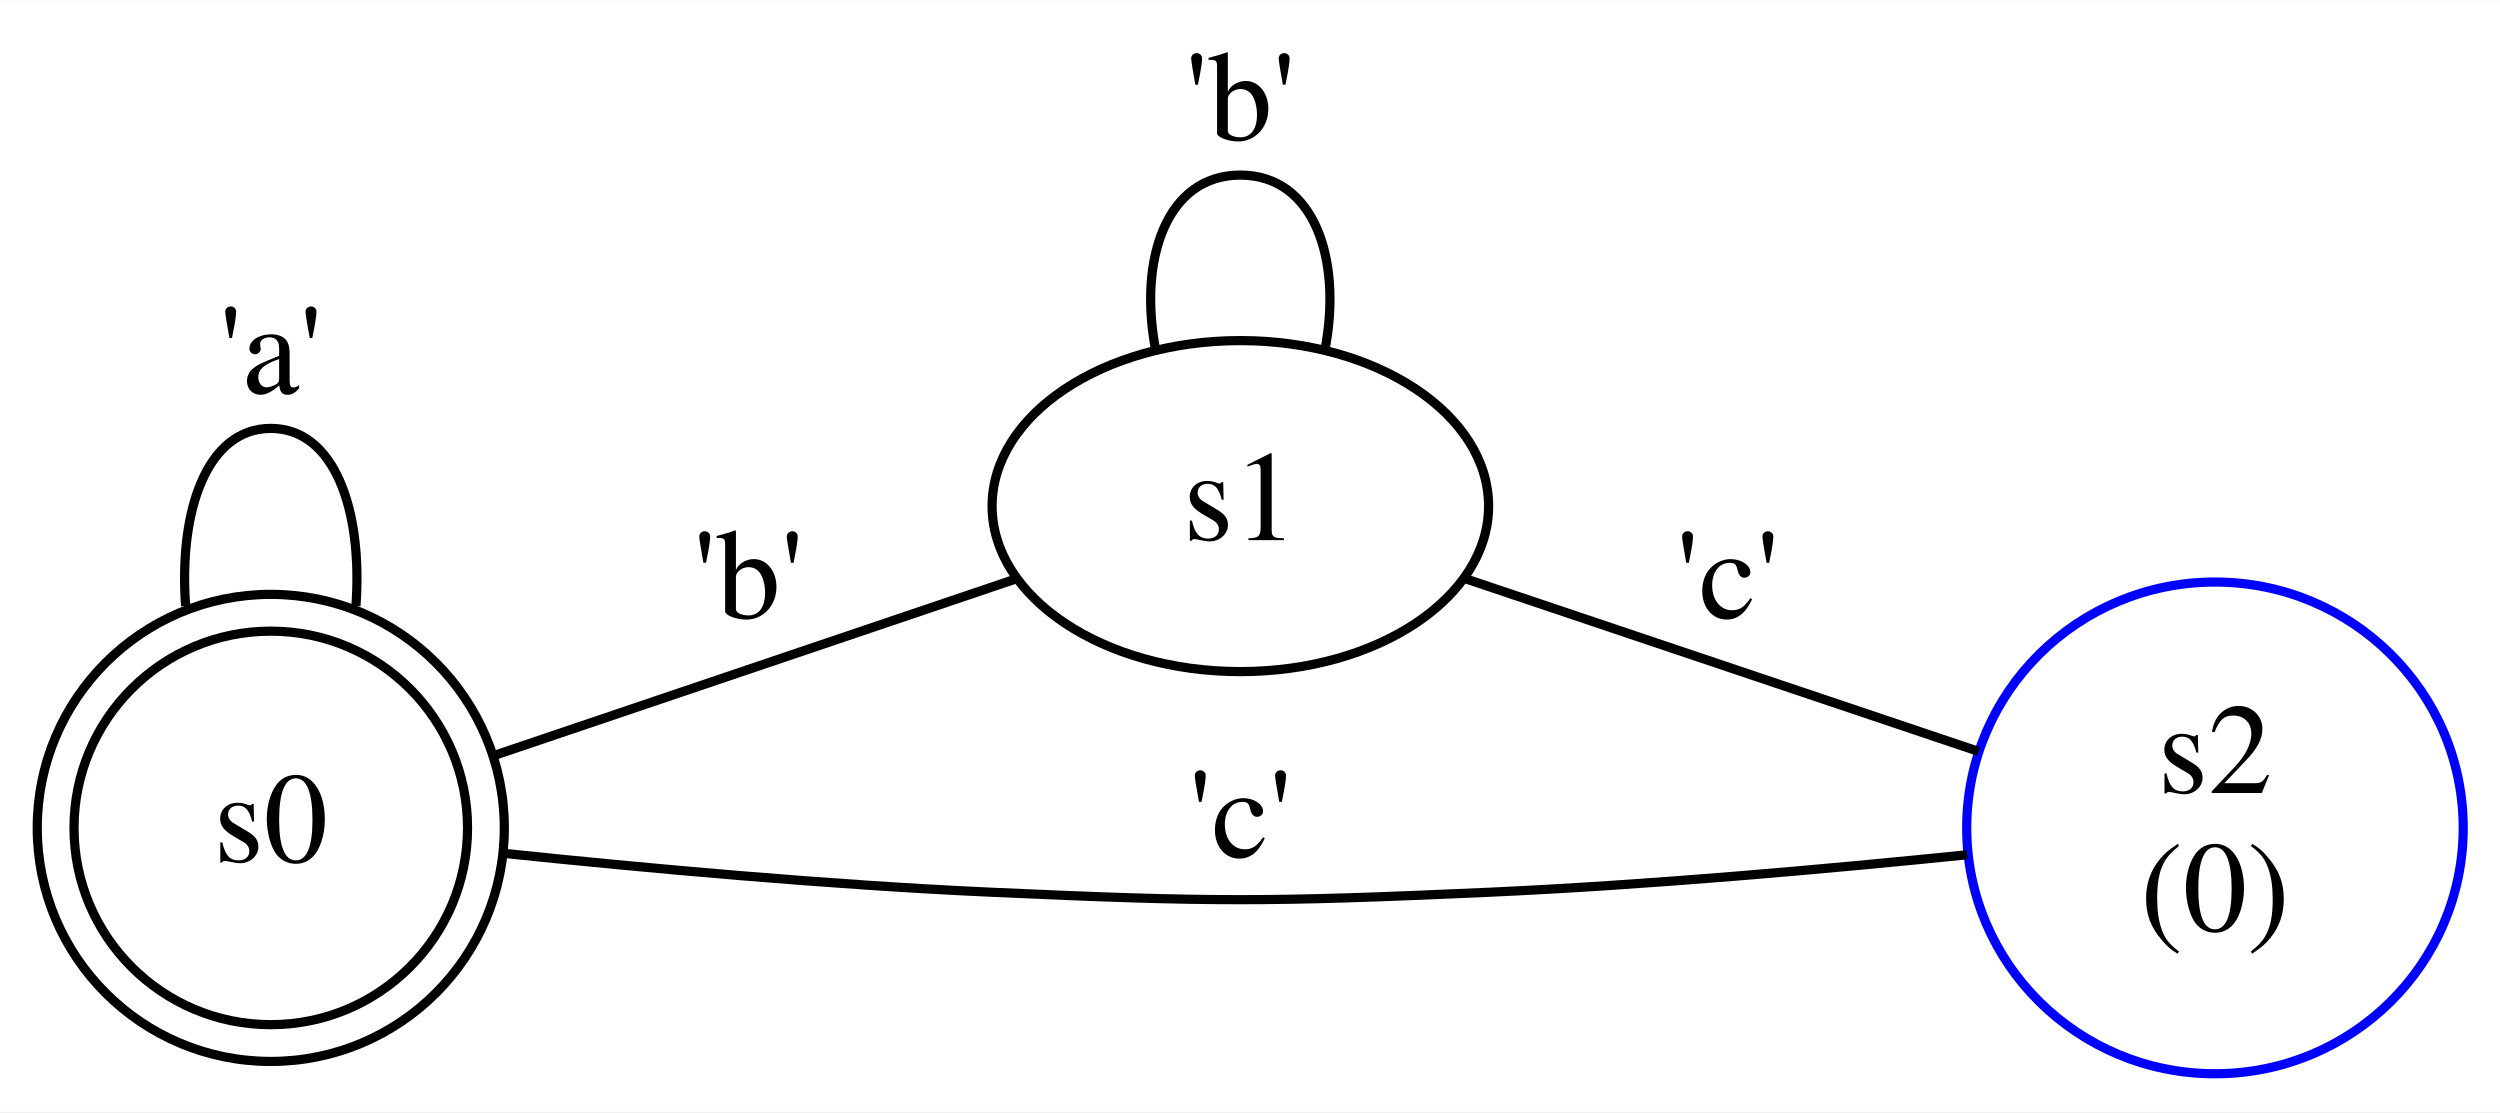
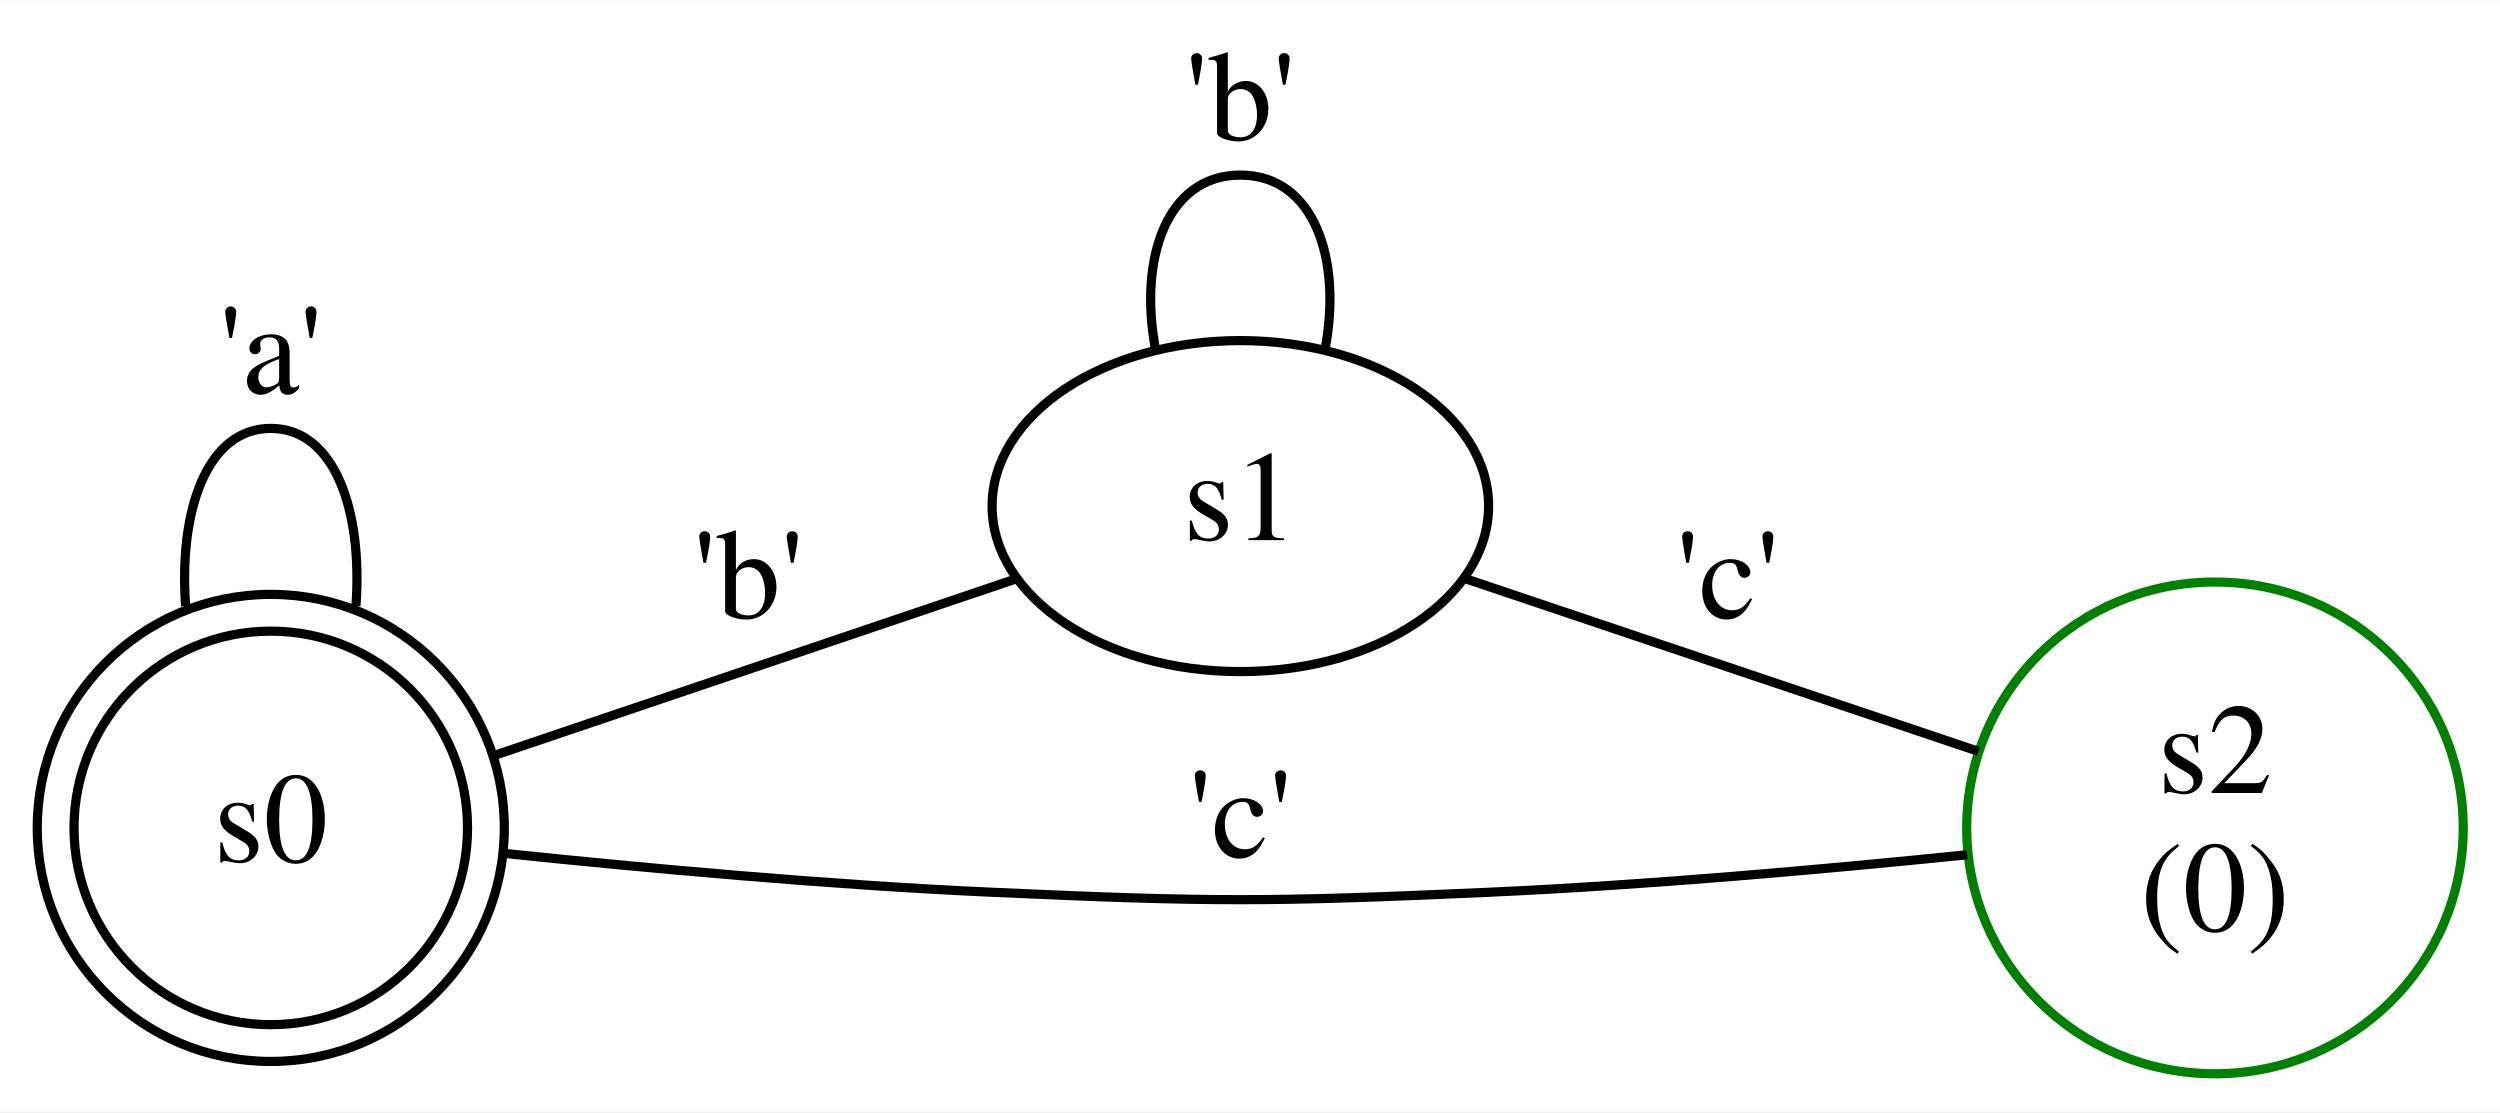
<svg xmlns="http://www.w3.org/2000/svg" width="272px" height="121px" viewBox="0.00 0.00 271.90 120.87">
  <g id="graph0" class="graph" transform="scale(1.0 1.0) rotate(0) translate(4 116.87)">
    <polygon fill="white" stroke="transparent" points="-4,4 -4,-116.87 267.9,-116.87 267.9,4 -4,4" />
    <g id="node1" class="node">
      <ellipse fill="none" stroke="black" cx="25.45" cy="-26.87" rx="21.4" ry="21.4" />
      <ellipse fill="none" stroke="black" cx="25.45" cy="-26.87" rx="25.4" ry="25.4" />
      <text text-anchor="middle" x="25.45" y="-23.17" font-family="Times,serif" font-size="14.00">s0</text>
    </g>
    <g id="edge1" class="edge">
      <path fill="none" stroke="black" d="M16.19,-51C15.43,-61.41 18.51,-70.32 25.45,-70.32 32.38,-70.32 35.47,-61.41 34.71,-51" />
      <text text-anchor="middle" x="25.45" y="-74.12" font-family="Times,serif" font-size="14.00">'a'</text>
    </g>
    <g id="node2" class="node">
      <ellipse fill="none" stroke="black" cx="130.9" cy="-61.87" rx="27" ry="18" />
      <text text-anchor="middle" x="130.9" y="-58.17" font-family="Times,serif" font-size="14.00">s1</text>
    </g>
    <g id="edge2" class="edge">
      <path fill="none" stroke="black" d="M49.66,-34.72C66.58,-40.45 89.42,-48.17 106.4,-53.92" />
      <text text-anchor="middle" x="77.4" y="-49.67" font-family="Times,serif" font-size="14.00">'b'</text>
    </g>
    <g id="node3" class="node">
-       <ellipse fill="none" stroke="blue" cx="236.9" cy="-26.87" rx="27" ry="26.74" />
+       <ellipse fill="none" stroke="green" cx="236.9" cy="-26.87" rx="27" ry="26.74" />
      <text text-anchor="middle" x="236.9" y="-30.67" font-family="Times,serif" font-size="14.00">s2</text>
      <text text-anchor="middle" x="236.9" y="-15.67" font-family="Times,serif" font-size="14.00">(0)</text>
    </g>
    <g id="edge3" class="edge">
      <path fill="none" stroke="black" d="M50.83,-24.1C66.06,-22.51 86.09,-20.67 103.9,-19.87 127.87,-18.79 133.92,-18.8 157.9,-19.87 175.28,-20.65 194.78,-22.4 209.94,-23.95" />
      <text text-anchor="middle" x="130.9" y="-23.67" font-family="Times,serif" font-size="14.00">'c'</text>
    </g>
    <g id="edge4" class="edge">
      <path fill="none" stroke="black" d="M121.68,-78.91C119.8,-88.73 122.87,-97.87 130.9,-97.87 138.92,-97.87 141.99,-88.73 140.11,-78.91" />
      <text text-anchor="middle" x="130.9" y="-101.67" font-family="Times,serif" font-size="14.00">'b'</text>
    </g>
    <g id="edge5" class="edge">
      <path fill="none" stroke="black" d="M155.24,-54.02C171.88,-48.41 194.23,-40.89 211.18,-35.19" />
      <text text-anchor="middle" x="183.9" y="-49.67" font-family="Times,serif" font-size="14.00">'c'</text>
    </g>
  </g>
</svg>
